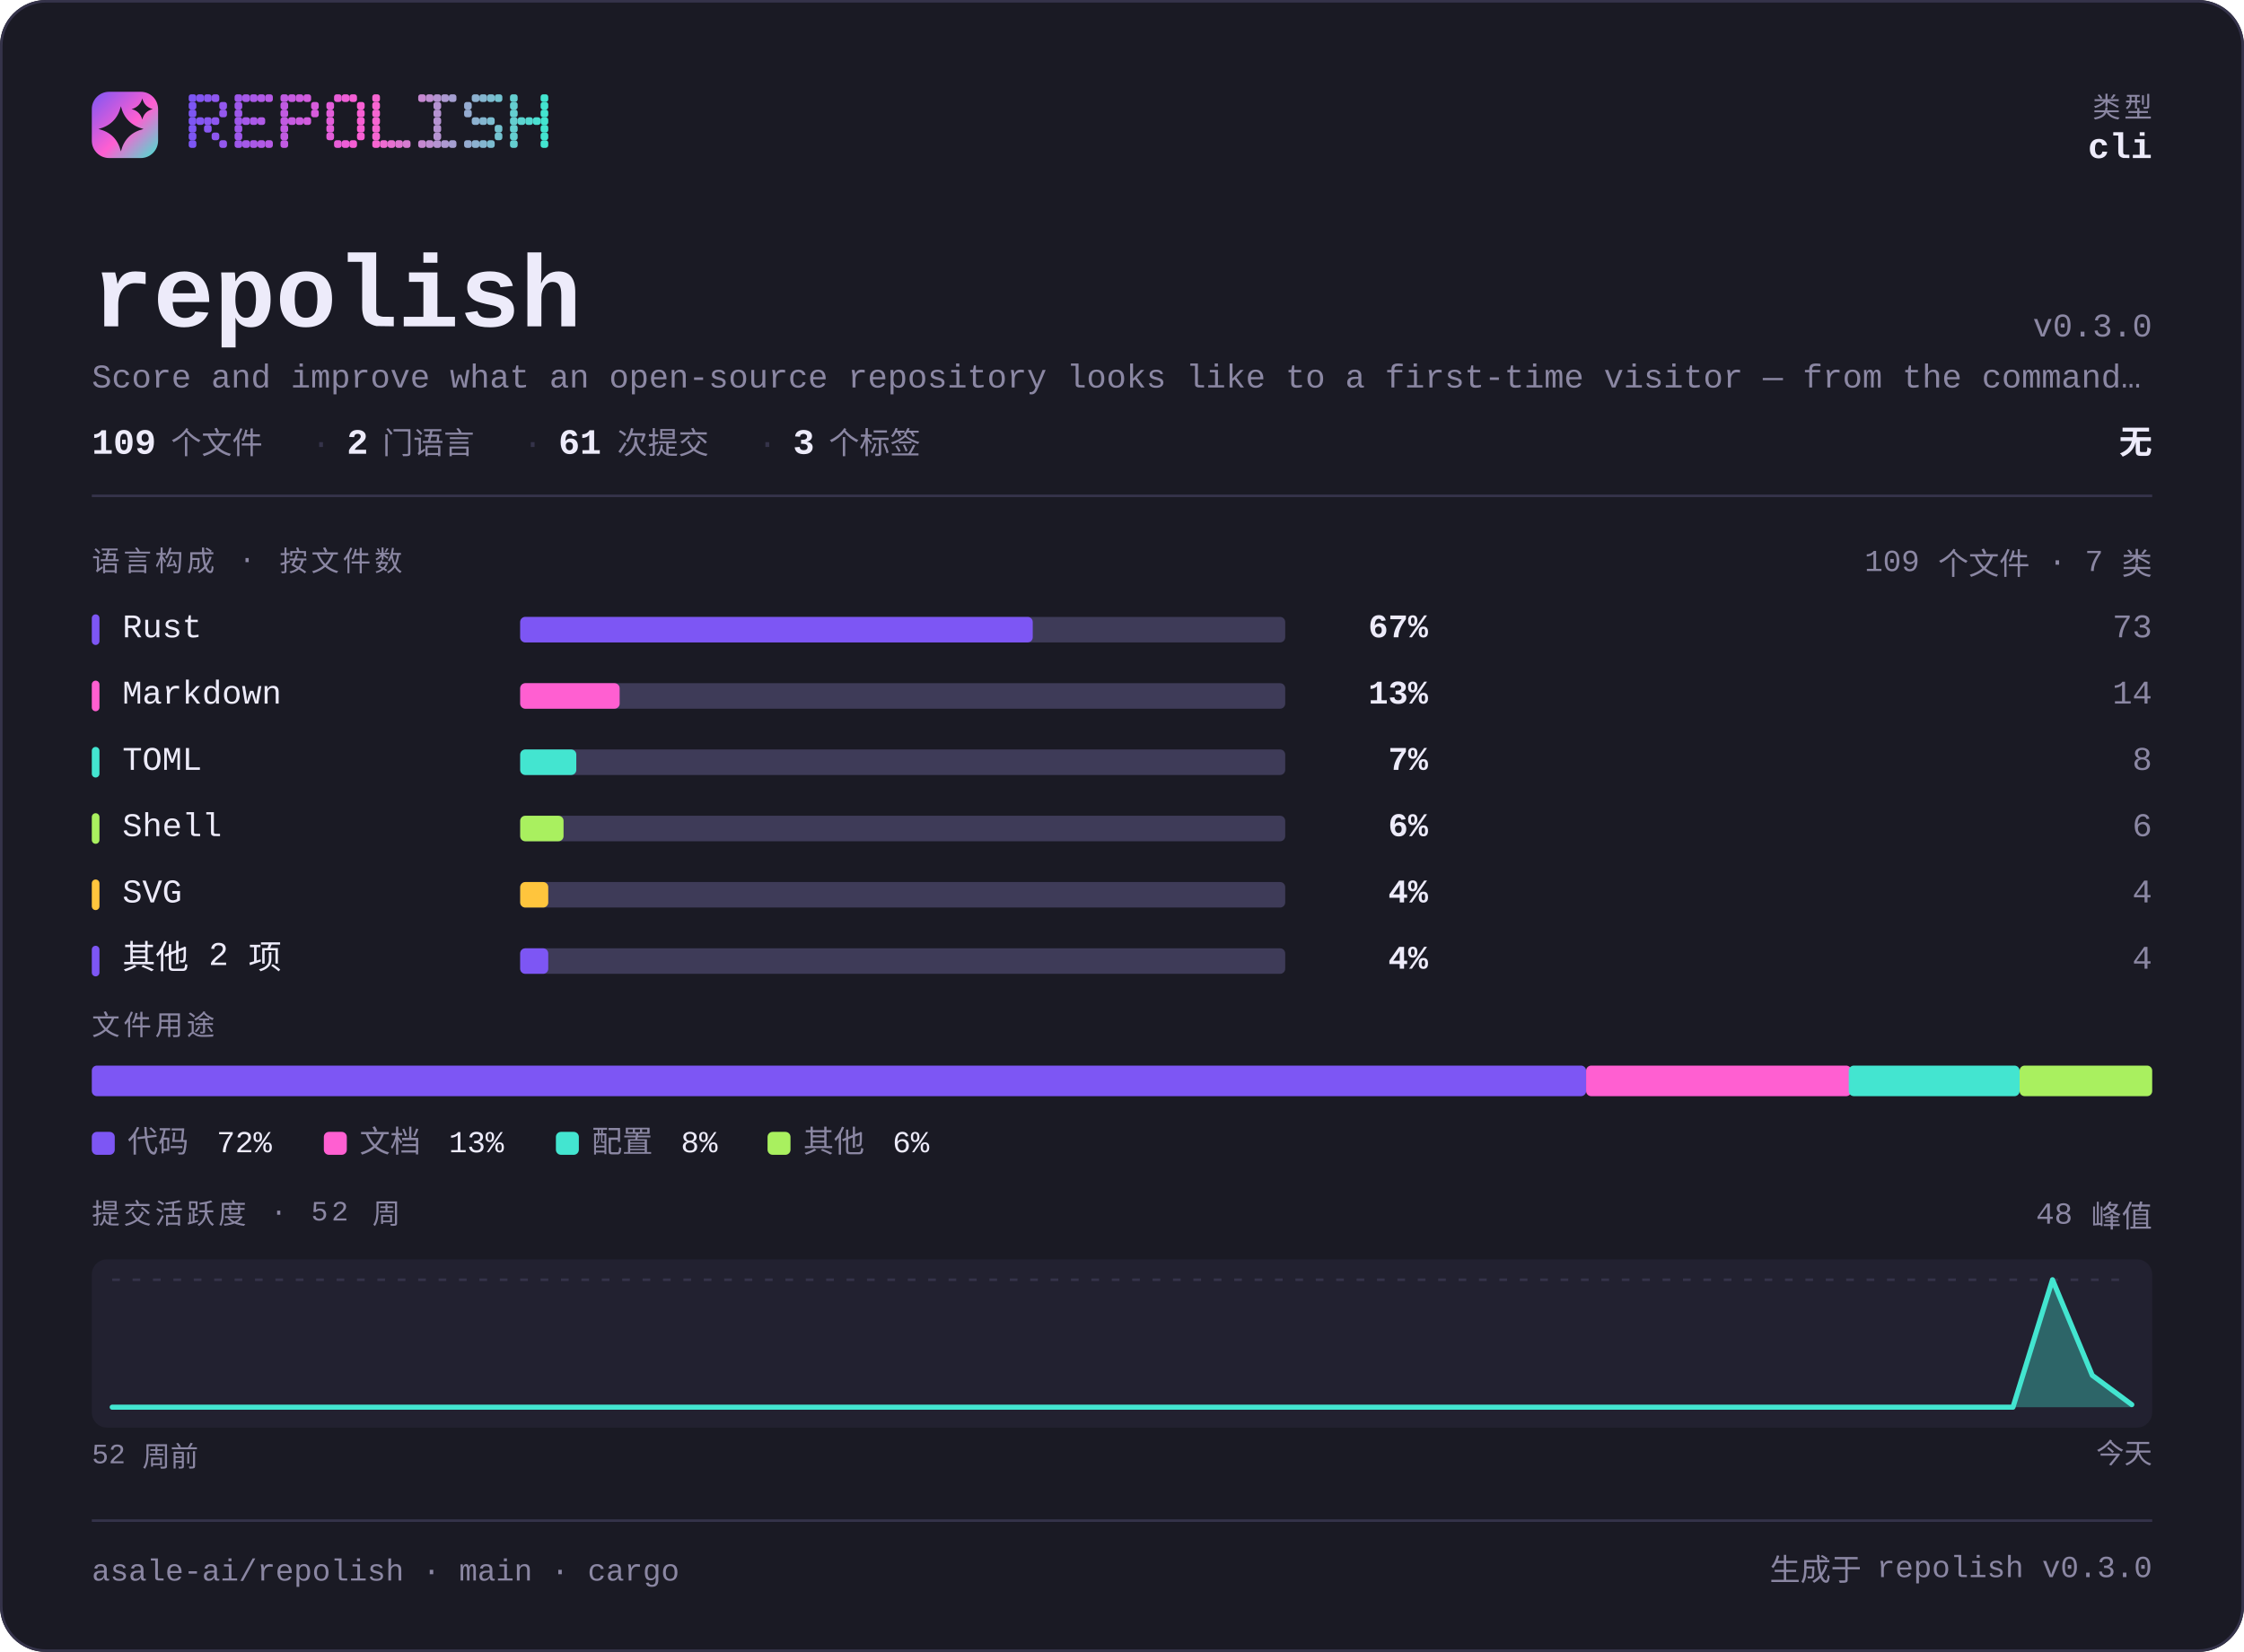
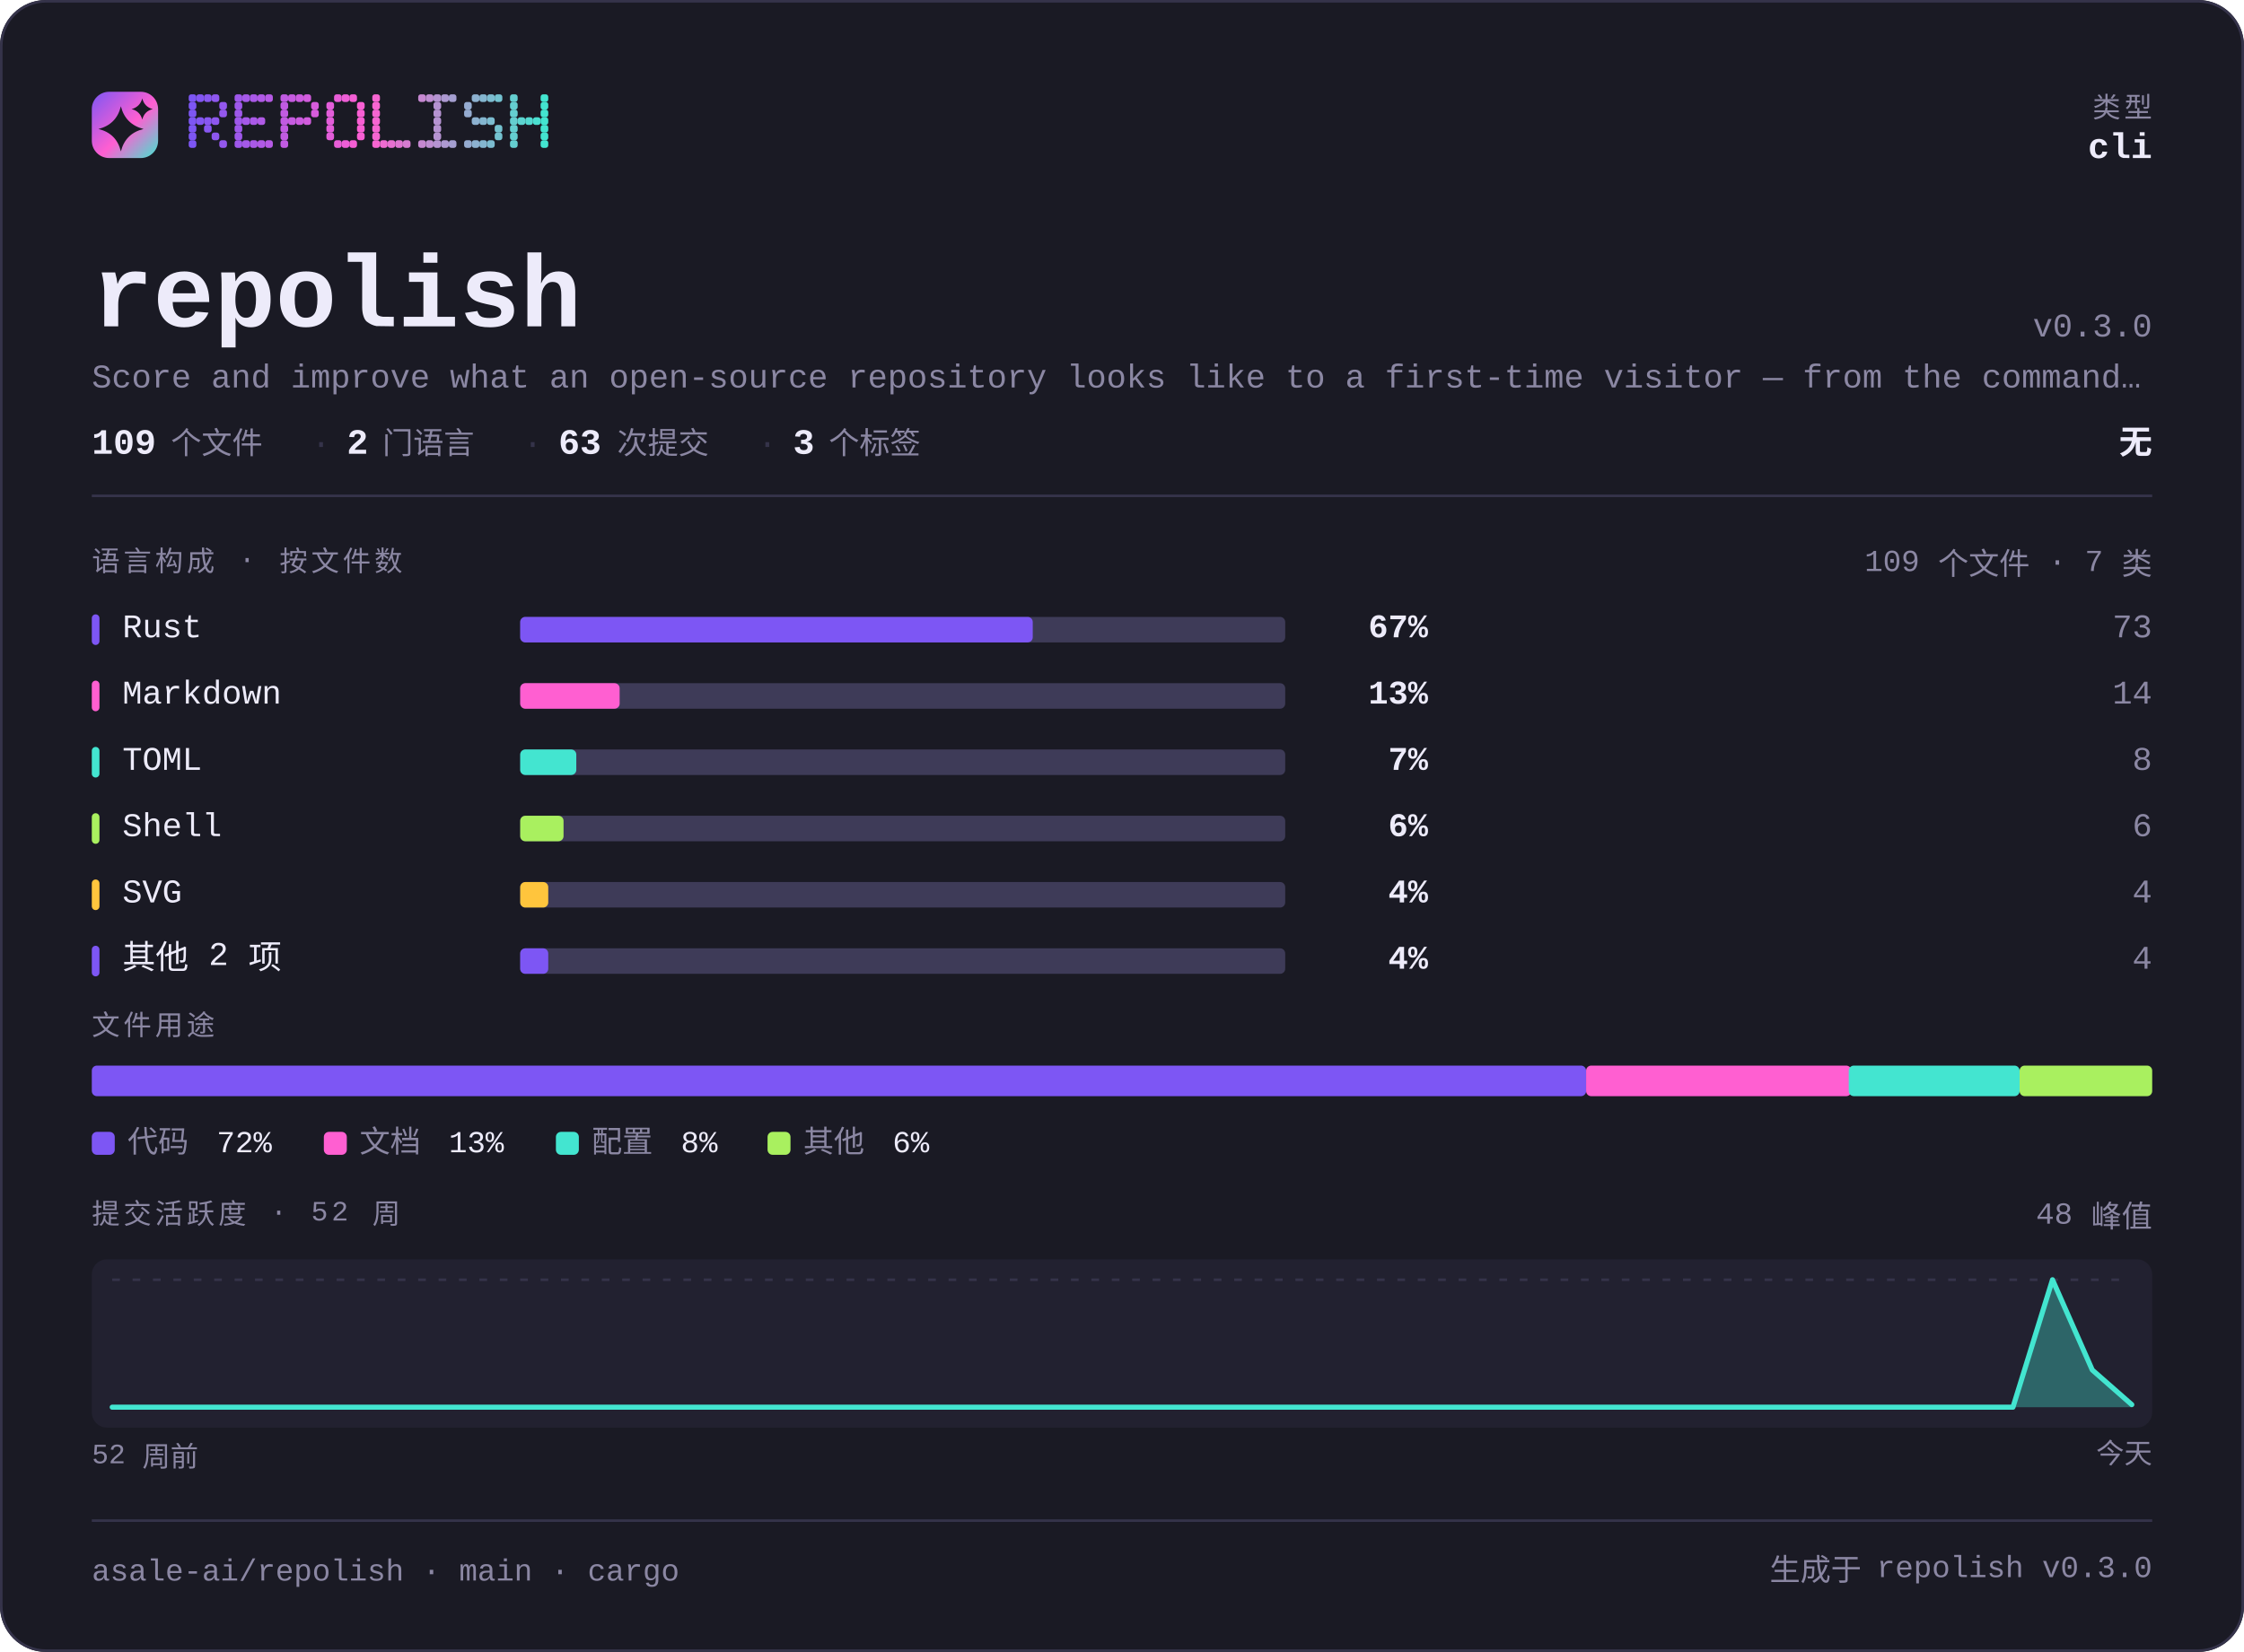
<svg xmlns="http://www.w3.org/2000/svg" width="880" height="648" viewBox="0 0 880 648" lang="zh-CN" role="img" aria-label="asale-ai/repolish — repository overview">
  <defs>
    <linearGradient id="brand" x1="0" y1="0" x2="1" y2="1">
      <stop offset="0" stop-color="#7d56f4" />
      <stop offset="0.55" stop-color="#ff5fd1" />
      <stop offset="1" stop-color="#43e5d0" />
    </linearGradient>
  </defs>
  <style>
    .t { font-family: ui-monospace, SFMono-Regular, "SF Mono", Menlo, Consolas, "Liberation Mono", "Noto Sans Mono CJK SC", "Microsoft YaHei", monospace; }
  </style>
  <rect x="0" y="0" width="880" height="648" rx="18.0" fill="#1a1a24" />
  <rect x="0.5" y="0.5" width="879" height="647" rx="17.5" fill="none" stroke="#35334a" />
  <rect x="36" y="36" width="26" height="26" rx="6.8" fill="url(#brand)" />
  <path d="M47.4 41.7Q49.2 48.8 56.3 50.6Q49.2 52.3 47.4 59.4Q45.7 52.3 38.6 50.6Q45.7 48.8 47.4 41.7Z" fill="#1a1a24" />
  <path d="M55.8 38.6Q56.6 41.9 59.9 42.8Q56.6 43.6 55.8 46.9Q54.9 43.6 51.6 42.8Q54.9 41.9 55.8 38.6Z" fill="#1a1a24" />
  <g fill="#7d56f4">
    <rect x="74" y="37" width="3" height="3" rx="1" />
    <rect x="74" y="40" width="3" height="3" rx="1" />
    <rect x="74" y="43" width="3" height="3" rx="1" />
    <rect x="74" y="46" width="3" height="3" rx="1" />
    <rect x="74" y="49" width="3" height="3" rx="1" />
    <rect x="74" y="52" width="3" height="3" rx="1" />
    <rect x="74" y="55" width="3" height="3" rx="1" />
  </g>
  <g fill="#8356f2">
    <rect x="77" y="37" width="3" height="3" rx="1" />
    <rect x="77" y="46" width="3" height="3" rx="1" />
  </g>
  <g fill="#8857f1">
    <rect x="80" y="37" width="3" height="3" rx="1" />
    <rect x="80" y="46" width="3" height="3" rx="1" />
    <rect x="80" y="49" width="3" height="3" rx="1" />
  </g>
  <g fill="#8e57ef">
    <rect x="83" y="37" width="3" height="3" rx="1" />
    <rect x="83" y="46" width="3" height="3" rx="1" />
    <rect x="83" y="52" width="3" height="3" rx="1" />
  </g>
  <g fill="#9458ee">
    <rect x="86" y="40" width="3" height="3" rx="1" />
    <rect x="86" y="43" width="3" height="3" rx="1" />
    <rect x="86" y="55" width="3" height="3" rx="1" />
  </g>
  <g fill="#9f58eb">
    <rect x="92" y="37" width="3" height="3" rx="1" />
    <rect x="92" y="40" width="3" height="3" rx="1" />
    <rect x="92" y="43" width="3" height="3" rx="1" />
    <rect x="92" y="46" width="3" height="3" rx="1" />
    <rect x="92" y="49" width="3" height="3" rx="1" />
    <rect x="92" y="52" width="3" height="3" rx="1" />
    <rect x="92" y="55" width="3" height="3" rx="1" />
  </g>
  <g fill="#a559e9">
    <rect x="95" y="37" width="3" height="3" rx="1" />
    <rect x="95" y="46" width="3" height="3" rx="1" />
    <rect x="95" y="55" width="3" height="3" rx="1" />
  </g>
  <g fill="#aa59e8">
    <rect x="98" y="37" width="3" height="3" rx="1" />
    <rect x="98" y="46" width="3" height="3" rx="1" />
    <rect x="98" y="55" width="3" height="3" rx="1" />
  </g>
  <g fill="#b05ae6">
    <rect x="101" y="37" width="3" height="3" rx="1" />
    <rect x="101" y="46" width="3" height="3" rx="1" />
    <rect x="101" y="55" width="3" height="3" rx="1" />
  </g>
  <g fill="#b65ae5">
    <rect x="104" y="37" width="3" height="3" rx="1" />
    <rect x="104" y="55" width="3" height="3" rx="1" />
  </g>
  <g fill="#c15be2">
    <rect x="110" y="37" width="3" height="3" rx="1" />
    <rect x="110" y="40" width="3" height="3" rx="1" />
    <rect x="110" y="43" width="3" height="3" rx="1" />
    <rect x="110" y="46" width="3" height="3" rx="1" />
    <rect x="110" y="49" width="3" height="3" rx="1" />
    <rect x="110" y="52" width="3" height="3" rx="1" />
    <rect x="110" y="55" width="3" height="3" rx="1" />
  </g>
  <g fill="#c65be0">
    <rect x="113" y="37" width="3" height="3" rx="1" />
    <rect x="113" y="46" width="3" height="3" rx="1" />
  </g>
  <g fill="#cc5bdf">
    <rect x="116" y="37" width="3" height="3" rx="1" />
    <rect x="116" y="46" width="3" height="3" rx="1" />
  </g>
  <g fill="#d25cdd">
    <rect x="119" y="37" width="3" height="3" rx="1" />
    <rect x="119" y="46" width="3" height="3" rx="1" />
  </g>
  <g fill="#d75cdc">
    <rect x="122" y="40" width="3" height="3" rx="1" />
    <rect x="122" y="43" width="3" height="3" rx="1" />
  </g>
  <g fill="#e35dd9">
    <rect x="128" y="40" width="3" height="3" rx="1" />
    <rect x="128" y="43" width="3" height="3" rx="1" />
    <rect x="128" y="46" width="3" height="3" rx="1" />
    <rect x="128" y="49" width="3" height="3" rx="1" />
    <rect x="128" y="52" width="3" height="3" rx="1" />
  </g>
  <g fill="#e85dd7">
    <rect x="131" y="37" width="3" height="3" rx="1" />
    <rect x="131" y="55" width="3" height="3" rx="1" />
  </g>
  <g fill="#ee5ed6">
    <rect x="134" y="37" width="3" height="3" rx="1" />
    <rect x="134" y="55" width="3" height="3" rx="1" />
  </g>
  <g fill="#f45ed4">
    <rect x="137" y="37" width="3" height="3" rx="1" />
    <rect x="137" y="55" width="3" height="3" rx="1" />
  </g>
  <g fill="#f95fd3">
    <rect x="140" y="40" width="3" height="3" rx="1" />
    <rect x="140" y="43" width="3" height="3" rx="1" />
    <rect x="140" y="46" width="3" height="3" rx="1" />
    <rect x="140" y="49" width="3" height="3" rx="1" />
    <rect x="140" y="52" width="3" height="3" rx="1" />
  </g>
  <g fill="#f765d1">
    <rect x="146" y="37" width="3" height="3" rx="1" />
    <rect x="146" y="40" width="3" height="3" rx="1" />
    <rect x="146" y="43" width="3" height="3" rx="1" />
    <rect x="146" y="46" width="3" height="3" rx="1" />
    <rect x="146" y="49" width="3" height="3" rx="1" />
    <rect x="146" y="52" width="3" height="3" rx="1" />
    <rect x="146" y="55" width="3" height="3" rx="1" />
  </g>
  <g fill="#ef6bd1">
    <rect x="149" y="55" width="3" height="3" rx="1" />
  </g>
  <g fill="#e670d1">
    <rect x="152" y="55" width="3" height="3" rx="1" />
  </g>
  <g fill="#de76d1">
    <rect x="155" y="55" width="3" height="3" rx="1" />
  </g>
  <g fill="#d67cd1">
    <rect x="158" y="55" width="3" height="3" rx="1" />
  </g>
  <g fill="#c688d1">
    <rect x="164" y="37" width="3" height="3" rx="1" />
    <rect x="164" y="55" width="3" height="3" rx="1" />
  </g>
  <g fill="#be8ed1">
    <rect x="167" y="37" width="3" height="3" rx="1" />
    <rect x="167" y="55" width="3" height="3" rx="1" />
  </g>
  <g fill="#b593d1">
    <rect x="170" y="37" width="3" height="3" rx="1" />
    <rect x="170" y="40" width="3" height="3" rx="1" />
    <rect x="170" y="43" width="3" height="3" rx="1" />
    <rect x="170" y="46" width="3" height="3" rx="1" />
    <rect x="170" y="49" width="3" height="3" rx="1" />
    <rect x="170" y="52" width="3" height="3" rx="1" />
    <rect x="170" y="55" width="3" height="3" rx="1" />
  </g>
  <g fill="#ad99d1">
    <rect x="173" y="37" width="3" height="3" rx="1" />
    <rect x="173" y="55" width="3" height="3" rx="1" />
  </g>
  <g fill="#a59fd1">
    <rect x="176" y="37" width="3" height="3" rx="1" />
    <rect x="176" y="55" width="3" height="3" rx="1" />
  </g>
  <g fill="#95abd0">
    <rect x="182" y="40" width="3" height="3" rx="1" />
    <rect x="182" y="43" width="3" height="3" rx="1" />
    <rect x="182" y="55" width="3" height="3" rx="1" />
  </g>
  <g fill="#8db1d0">
    <rect x="185" y="37" width="3" height="3" rx="1" />
    <rect x="185" y="46" width="3" height="3" rx="1" />
    <rect x="185" y="55" width="3" height="3" rx="1" />
  </g>
  <g fill="#84b6d0">
    <rect x="188" y="37" width="3" height="3" rx="1" />
    <rect x="188" y="46" width="3" height="3" rx="1" />
    <rect x="188" y="55" width="3" height="3" rx="1" />
  </g>
  <g fill="#7cbcd0">
    <rect x="191" y="37" width="3" height="3" rx="1" />
    <rect x="191" y="46" width="3" height="3" rx="1" />
    <rect x="191" y="55" width="3" height="3" rx="1" />
  </g>
  <g fill="#74c2d0">
    <rect x="194" y="37" width="3" height="3" rx="1" />
    <rect x="194" y="49" width="3" height="3" rx="1" />
    <rect x="194" y="52" width="3" height="3" rx="1" />
  </g>
  <g fill="#64ced0">
    <rect x="200" y="37" width="3" height="3" rx="1" />
    <rect x="200" y="40" width="3" height="3" rx="1" />
    <rect x="200" y="43" width="3" height="3" rx="1" />
    <rect x="200" y="46" width="3" height="3" rx="1" />
    <rect x="200" y="49" width="3" height="3" rx="1" />
    <rect x="200" y="52" width="3" height="3" rx="1" />
    <rect x="200" y="55" width="3" height="3" rx="1" />
  </g>
  <g fill="#5cd4d0">
    <rect x="203" y="46" width="3" height="3" rx="1" />
  </g>
  <g fill="#53d9d0">
    <rect x="206" y="46" width="3" height="3" rx="1" />
  </g>
  <g fill="#4bdfd0">
    <rect x="209" y="46" width="3" height="3" rx="1" />
  </g>
  <g fill="#43e5d0">
    <rect x="212" y="37" width="3" height="3" rx="1" />
    <rect x="212" y="40" width="3" height="3" rx="1" />
    <rect x="212" y="43" width="3" height="3" rx="1" />
    <rect x="212" y="46" width="3" height="3" rx="1" />
    <rect x="212" y="49" width="3" height="3" rx="1" />
    <rect x="212" y="52" width="3" height="3" rx="1" />
    <rect x="212" y="55" width="3" height="3" rx="1" />
  </g>
  <text class="t" x="844" y="46" font-size="11" fill="#8b87a3" text-anchor="end" letter-spacing="1.4">类型</text>
  <text class="t" x="844" y="62" font-size="14" fill="#edebfa" text-anchor="end" font-weight="700">cli</text>
  <text class="t" x="36" y="128" font-size="40" fill="#edebfa" text-anchor="start" font-weight="700">repolish</text>
  <text class="t" x="844" y="132" font-size="13" fill="#8b87a3" text-anchor="end">v0.3.0</text>
  <text class="t" x="36" y="152" font-size="13" fill="#8b87a3" text-anchor="start">Score and improve what an open-source repository looks like to a first-time visitor — from the command…</text>
  <text class="t" x="36" y="178" font-size="14" fill="#edebfa" text-anchor="start" font-weight="700">109</text>
  <text class="t" x="67" y="178" font-size="12" fill="#8b87a3" text-anchor="start">个文件</text>
  <text class="t" x="122" y="178" font-size="13" fill="#35334a" text-anchor="start">·</text>
  <text class="t" x="136" y="178" font-size="14" fill="#edebfa" text-anchor="start" font-weight="700">2</text>
  <text class="t" x="150" y="178" font-size="12" fill="#8b87a3" text-anchor="start">门语言</text>
  <text class="t" x="205" y="178" font-size="13" fill="#35334a" text-anchor="start">·</text>
-   <text class="t" x="219" y="178" font-size="14" fill="#edebfa" text-anchor="start" font-weight="700">61</text>
+   <text class="t" x="219" y="178" font-size="14" fill="#edebfa" text-anchor="start" font-weight="700">63</text>
  <text class="t" x="242" y="178" font-size="12" fill="#8b87a3" text-anchor="start">次提交</text>
  <text class="t" x="297" y="178" font-size="13" fill="#35334a" text-anchor="start">·</text>
  <text class="t" x="311" y="178" font-size="14" fill="#edebfa" text-anchor="start" font-weight="700">3</text>
  <text class="t" x="325" y="178" font-size="12" fill="#8b87a3" text-anchor="start">个标签</text>
  <text class="t" x="844" y="178" font-size="13" fill="#edebfa" text-anchor="end" font-weight="700">无</text>
  <rect x="36" y="194" width="808" height="1" fill="#35334a" />
  <text class="t" x="36" y="224" font-size="11" fill="#8b87a3" text-anchor="start" letter-spacing="1.4">语言构成 · 按文件数</text>
  <text class="t" x="844" y="224" font-size="12" fill="#8b87a3" text-anchor="end">109 个文件 · 7 类</text>
  <rect x="36" y="241" width="3" height="12" rx="1.5" fill="#7d56f4" />
  <text class="t" x="48" y="250" font-size="13" fill="#edebfa" text-anchor="start">Rust</text>
  <rect x="204" y="242" width="300" height="10" rx="2.0" fill="#3e3b58" />
  <rect x="204" y="242" width="201" height="10" rx="2.0" fill="#7d56f4" />
  <text class="t" x="560" y="250" font-size="13" fill="#edebfa" text-anchor="end" font-weight="700">67%</text>
  <text class="t" x="844" y="250" font-size="13" fill="#8b87a3" text-anchor="end">73</text>
  <rect x="36" y="267" width="3" height="12" rx="1.5" fill="#ff5fd1" />
  <text class="t" x="48" y="276" font-size="13" fill="#edebfa" text-anchor="start">Markdown</text>
  <rect x="204" y="268" width="300" height="10" rx="2.0" fill="#3e3b58" />
  <rect x="204" y="268" width="39" height="10" rx="2.0" fill="#ff5fd1" />
  <text class="t" x="560" y="276" font-size="13" fill="#edebfa" text-anchor="end" font-weight="700">13%</text>
  <text class="t" x="844" y="276" font-size="13" fill="#8b87a3" text-anchor="end">14</text>
  <rect x="36" y="293" width="3" height="12" rx="1.5" fill="#43e5d0" />
  <text class="t" x="48" y="302" font-size="13" fill="#edebfa" text-anchor="start">TOML</text>
  <rect x="204" y="294" width="300" height="10" rx="2.0" fill="#3e3b58" />
  <rect x="204" y="294" width="22" height="10" rx="2.0" fill="#43e5d0" />
  <text class="t" x="560" y="302" font-size="13" fill="#edebfa" text-anchor="end" font-weight="700">7%</text>
  <text class="t" x="844" y="302" font-size="13" fill="#8b87a3" text-anchor="end">8</text>
  <rect x="36" y="319" width="3" height="12" rx="1.5" fill="#a9f05f" />
  <text class="t" x="48" y="328" font-size="13" fill="#edebfa" text-anchor="start">Shell</text>
  <rect x="204" y="320" width="300" height="10" rx="2.0" fill="#3e3b58" />
  <rect x="204" y="320" width="17" height="10" rx="2.0" fill="#a9f05f" />
  <text class="t" x="560" y="328" font-size="13" fill="#edebfa" text-anchor="end" font-weight="700">6%</text>
  <text class="t" x="844" y="328" font-size="13" fill="#8b87a3" text-anchor="end">6</text>
  <rect x="36" y="345" width="3" height="12" rx="1.5" fill="#ffc53d" />
  <text class="t" x="48" y="354" font-size="13" fill="#edebfa" text-anchor="start">SVG</text>
  <rect x="204" y="346" width="300" height="10" rx="2.0" fill="#3e3b58" />
  <rect x="204" y="346" width="11" height="10" rx="2.0" fill="#ffc53d" />
  <text class="t" x="560" y="354" font-size="13" fill="#edebfa" text-anchor="end" font-weight="700">4%</text>
  <text class="t" x="844" y="354" font-size="13" fill="#8b87a3" text-anchor="end">4</text>
  <rect x="36" y="371" width="3" height="12" rx="1.5" fill="#7d56f4" />
  <text class="t" x="48" y="380" font-size="13" fill="#edebfa" text-anchor="start">其他 2 项</text>
  <rect x="204" y="372" width="300" height="10" rx="2.0" fill="#3e3b58" />
  <rect x="204" y="372" width="11" height="10" rx="2.0" fill="#7d56f4" />
  <text class="t" x="560" y="380" font-size="13" fill="#edebfa" text-anchor="end" font-weight="700">4%</text>
  <text class="t" x="844" y="380" font-size="13" fill="#8b87a3" text-anchor="end">4</text>
  <text class="t" x="36" y="406" font-size="11" fill="#8b87a3" text-anchor="start" letter-spacing="1.4">文件用途</text>
  <rect x="36" y="418" width="586" height="12" rx="2.0" fill="#7d56f4" />
  <rect x="622" y="418" width="104" height="12" rx="2.0" fill="#ff5fd1" />
  <rect x="725" y="418" width="67" height="12" rx="2.0" fill="#43e5d0" />
  <rect x="792" y="418" width="52" height="12" rx="2.0" fill="#a9f05f" />
  <rect x="36" y="444" width="9" height="9" rx="2.0" fill="#7d56f4" />
  <text class="t" x="50" y="452" font-size="12" fill="#8b87a3" text-anchor="start">代码</text>
  <text class="t" x="85" y="452" font-size="12" fill="#edebfa" text-anchor="start">72%</text>
  <rect x="127" y="444" width="9" height="9" rx="2.0" fill="#ff5fd1" />
  <text class="t" x="141" y="452" font-size="12" fill="#8b87a3" text-anchor="start">文档</text>
  <text class="t" x="176" y="452" font-size="12" fill="#edebfa" text-anchor="start">13%</text>
  <rect x="218" y="444" width="9" height="9" rx="2.0" fill="#43e5d0" />
  <text class="t" x="232" y="452" font-size="12" fill="#8b87a3" text-anchor="start">配置</text>
  <text class="t" x="267" y="452" font-size="12" fill="#edebfa" text-anchor="start">8%</text>
  <rect x="301" y="444" width="9" height="9" rx="2.0" fill="#a9f05f" />
  <text class="t" x="315" y="452" font-size="12" fill="#8b87a3" text-anchor="start">其他</text>
  <text class="t" x="350" y="452" font-size="12" fill="#edebfa" text-anchor="start">6%</text>
  <text class="t" x="36" y="480" font-size="11" fill="#8b87a3" text-anchor="start" letter-spacing="1.4">提交活跃度 · 52 周</text>
  <text class="t" x="844" y="480" font-size="12" fill="#8b87a3" text-anchor="end">48 峰值</text>
  <rect x="36" y="494" width="808" height="66" rx="6.0" fill="#222130" />
  <line x1="44" y1="502" x2="836" y2="502" stroke="#35334a" stroke-width="1" stroke-dasharray="3 5" />
-   <path d="M44.0 552.0 L59.5 552.0 L75.1 552.0 L90.6 552.0 L106.1 552.0 L121.6 552.0 L137.2 552.0 L152.7 552.0 L168.2 552.0 L183.8 552.0 L199.3 552.0 L214.8 552.0 L230.4 552.0 L245.9 552.0 L261.4 552.0 L276.9 552.0 L292.5 552.0 L308.0 552.0 L323.5 552.0 L339.1 552.0 L354.6 552.0 L370.1 552.0 L385.6 552.0 L401.2 552.0 L416.7 552.0 L432.2 552.0 L447.8 552.0 L463.3 552.0 L478.8 552.0 L494.4 552.0 L509.9 552.0 L525.4 552.0 L540.9 552.0 L556.5 552.0 L572.0 552.0 L587.5 552.0 L603.1 552.0 L618.6 552.0 L634.1 552.0 L649.6 552.0 L665.2 552.0 L680.7 552.0 L696.2 552.0 L711.8 552.0 L727.3 552.0 L742.8 552.0 L758.4 552.0 L773.9 552.0 L789.4 552.0 L804.9 502.0 L820.5 539.5 L836.0 551.0 L836.0 552 L44 552 Z" fill="#43e5d0" fill-opacity="0.35" />
-   <path d="M44.0 552.0 L59.5 552.0 L75.1 552.0 L90.6 552.0 L106.1 552.0 L121.6 552.0 L137.2 552.0 L152.7 552.0 L168.2 552.0 L183.8 552.0 L199.3 552.0 L214.8 552.0 L230.4 552.0 L245.9 552.0 L261.4 552.0 L276.9 552.0 L292.5 552.0 L308.0 552.0 L323.5 552.0 L339.1 552.0 L354.6 552.0 L370.1 552.0 L385.6 552.0 L401.2 552.0 L416.7 552.0 L432.2 552.0 L447.8 552.0 L463.3 552.0 L478.8 552.0 L494.4 552.0 L509.9 552.0 L525.4 552.0 L540.9 552.0 L556.5 552.0 L572.0 552.0 L587.5 552.0 L603.1 552.0 L618.6 552.0 L634.1 552.0 L649.6 552.0 L665.2 552.0 L680.7 552.0 L696.2 552.0 L711.8 552.0 L727.3 552.0 L742.8 552.0 L758.4 552.0 L773.9 552.0 L789.4 552.0 L804.9 502.0 L820.5 539.5 L836.0 551.0" fill="none" stroke="#43e5d0" stroke-width="2" stroke-linejoin="round" stroke-linecap="round" />
+   <path d="M44.0 552.0 L59.5 552.0 L75.1 552.0 L90.6 552.0 L106.1 552.0 L121.6 552.0 L137.2 552.0 L152.7 552.0 L168.2 552.0 L183.8 552.0 L199.3 552.0 L214.8 552.0 L230.4 552.0 L245.9 552.0 L261.4 552.0 L276.9 552.0 L292.5 552.0 L308.0 552.0 L323.5 552.0 L339.1 552.0 L354.6 552.0 L370.1 552.0 L385.6 552.0 L401.2 552.0 L416.7 552.0 L432.2 552.0 L447.8 552.0 L463.3 552.0 L478.8 552.0 L494.4 552.0 L509.9 552.0 L525.4 552.0 L540.9 552.0 L556.5 552.0 L572.0 552.0 L587.5 552.0 L603.1 552.0 L618.6 552.0 L634.1 552.0 L649.6 552.0 L665.2 552.0 L680.7 552.0 L696.2 552.0 L711.8 552.0 L727.3 552.0 L742.8 552.0 L758.4 552.0 L773.9 552.0 L789.4 552.0 L804.9 502.0 L820.5 537.4 L836.0 551.0 L836.0 552 L44 552 Z" fill="#43e5d0" fill-opacity="0.35" />
+   <path d="M44.0 552.0 L59.5 552.0 L75.1 552.0 L90.6 552.0 L106.1 552.0 L121.6 552.0 L137.2 552.0 L152.7 552.0 L168.2 552.0 L183.8 552.0 L199.3 552.0 L214.8 552.0 L230.4 552.0 L245.9 552.0 L261.4 552.0 L276.9 552.0 L292.5 552.0 L308.0 552.0 L323.5 552.0 L339.1 552.0 L354.6 552.0 L370.1 552.0 L385.6 552.0 L401.2 552.0 L416.7 552.0 L432.2 552.0 L447.8 552.0 L463.3 552.0 L478.8 552.0 L494.4 552.0 L509.9 552.0 L525.4 552.0 L540.9 552.0 L556.5 552.0 L572.0 552.0 L587.5 552.0 L603.1 552.0 L618.6 552.0 L634.1 552.0 L649.6 552.0 L665.2 552.0 L680.7 552.0 L696.2 552.0 L711.8 552.0 L727.3 552.0 L742.8 552.0 L758.4 552.0 L773.9 552.0 L789.4 552.0 L804.9 502.0 L820.5 537.4 L836.0 551.0" fill="none" stroke="#43e5d0" stroke-width="2" stroke-linejoin="round" stroke-linecap="round" />
  <text class="t" x="36" y="574" font-size="11" fill="#8b87a3" text-anchor="start">52 周前</text>
  <text class="t" x="844" y="574" font-size="11" fill="#8b87a3" text-anchor="end">今天</text>
  <rect x="36" y="596" width="808" height="1" fill="#35334a" />
  <text class="t" x="36" y="620" font-size="12" fill="#8b87a3" text-anchor="start">asale-ai/repolish · main · cargo</text>
  <text class="t" x="844" y="620" font-size="12" fill="#8b87a3" text-anchor="end">生成于 repolish v0.3.0</text>
</svg>
